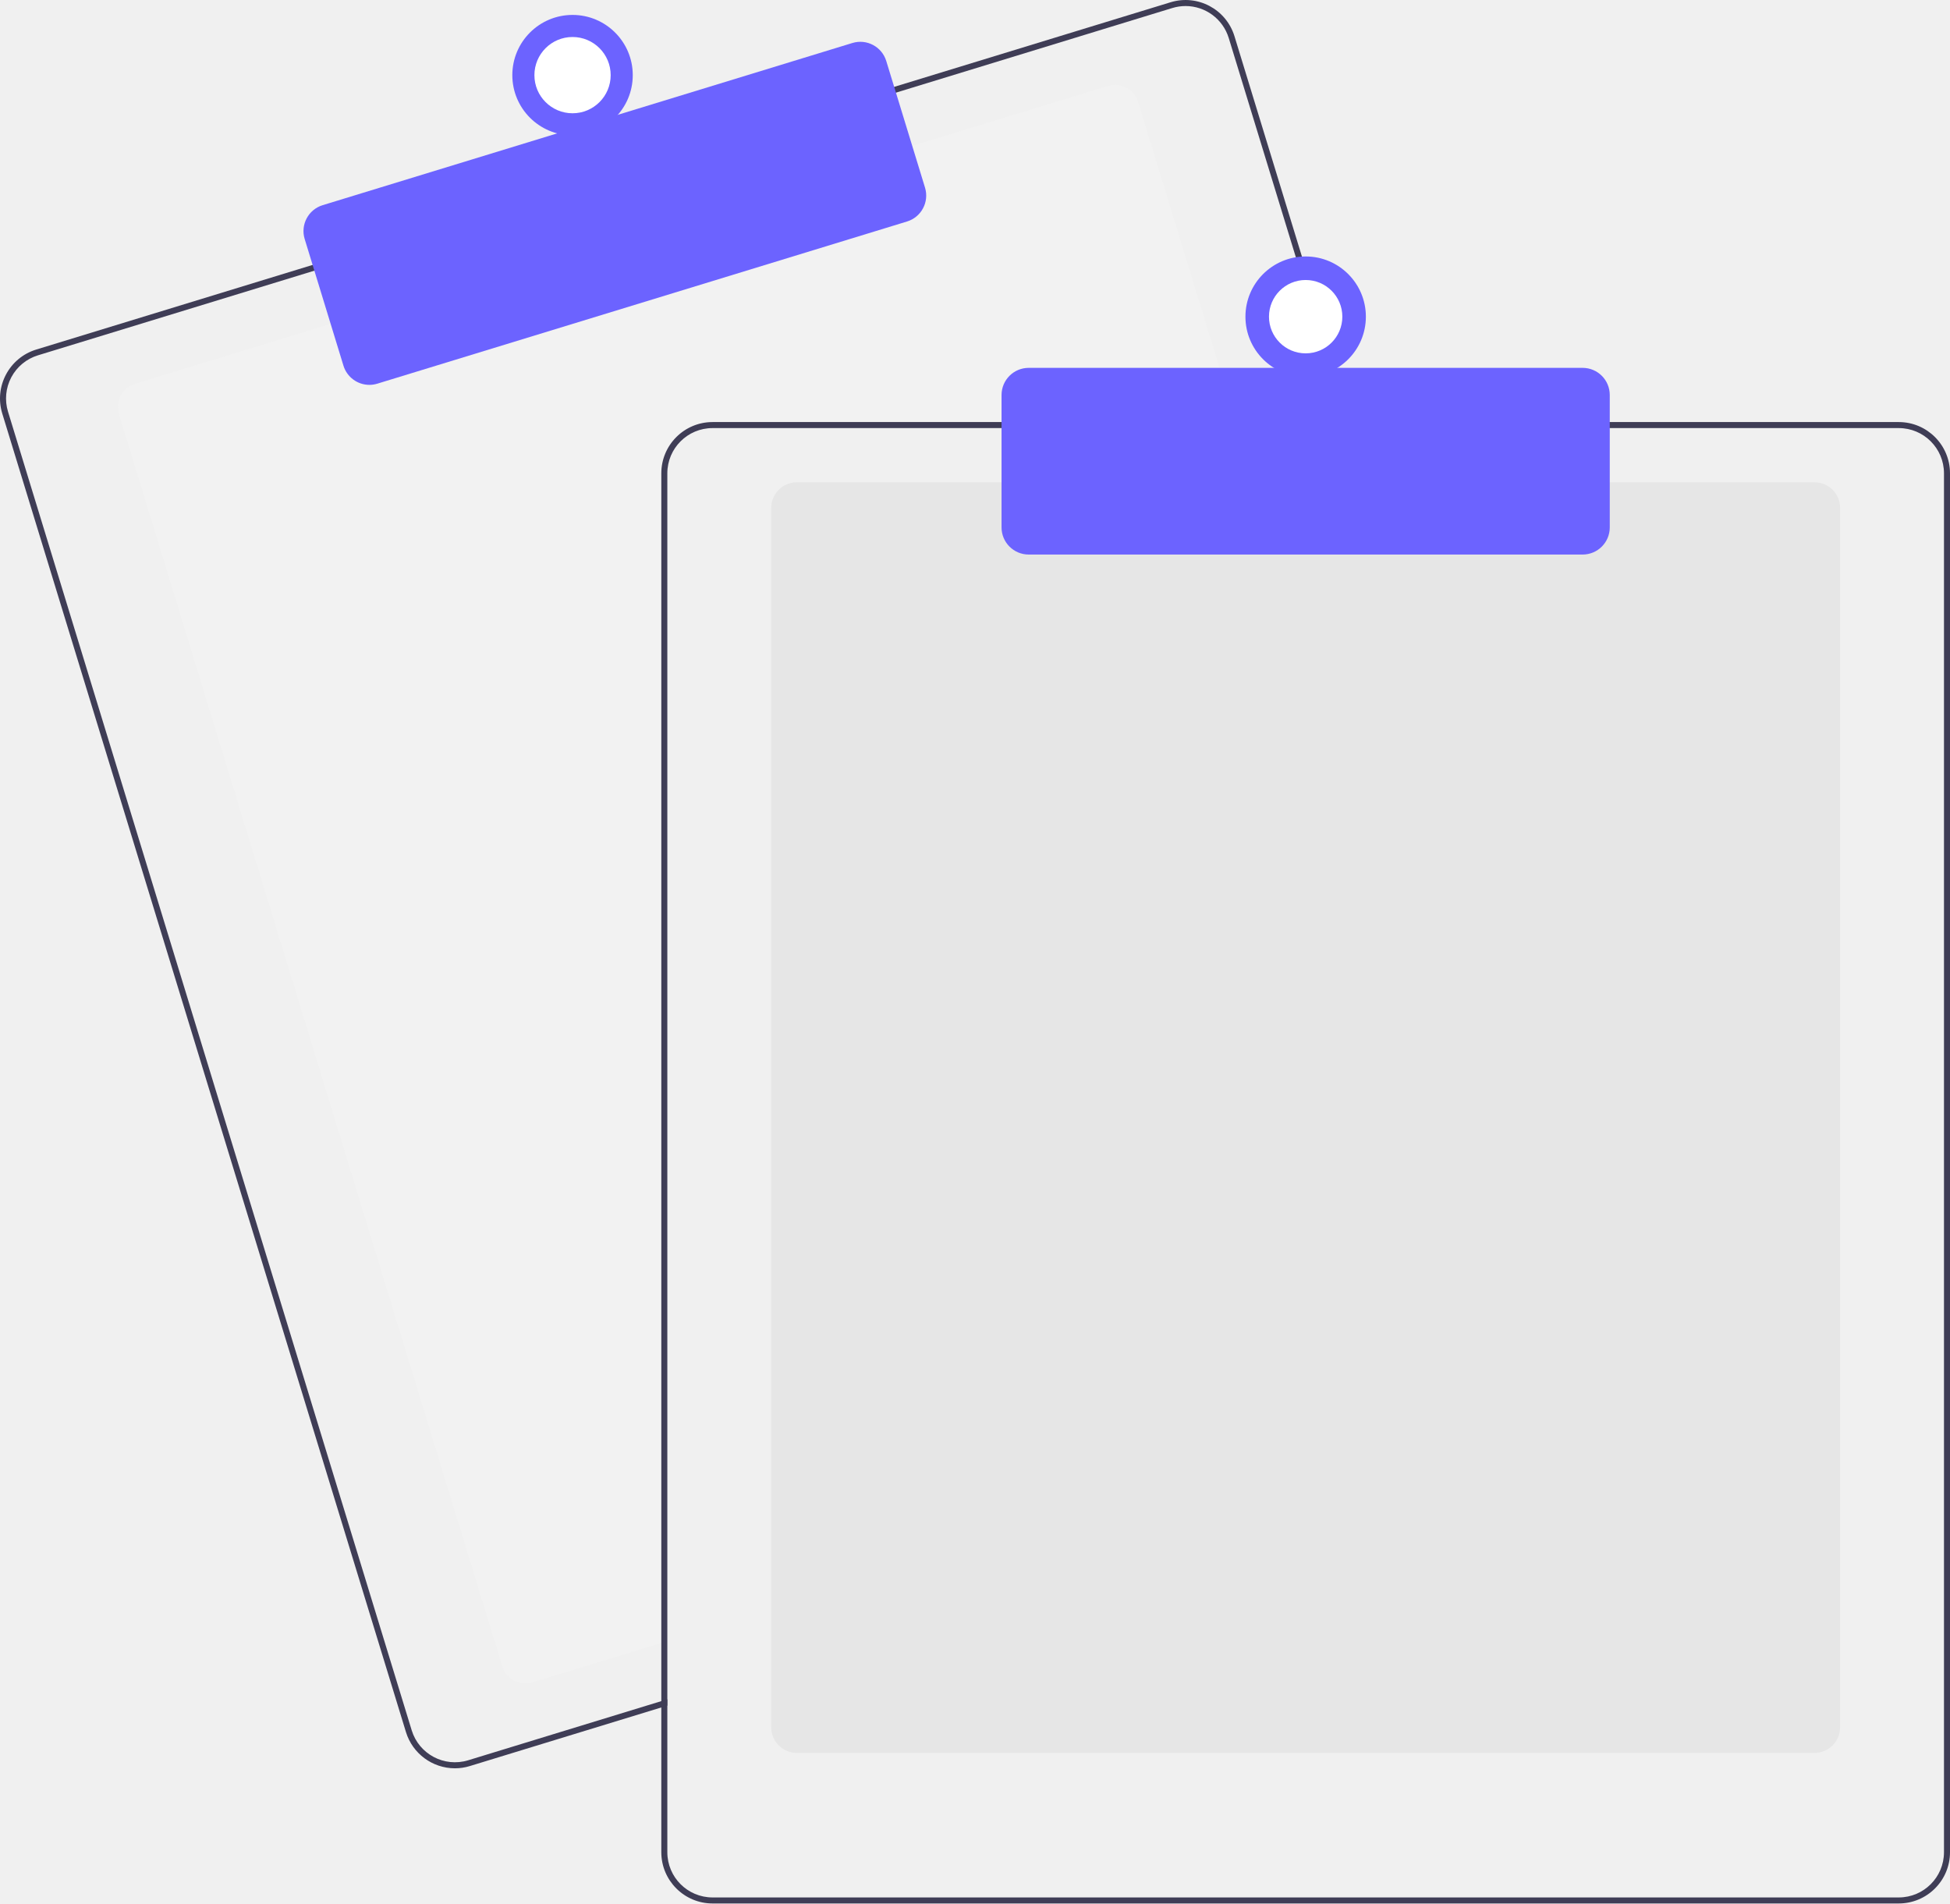
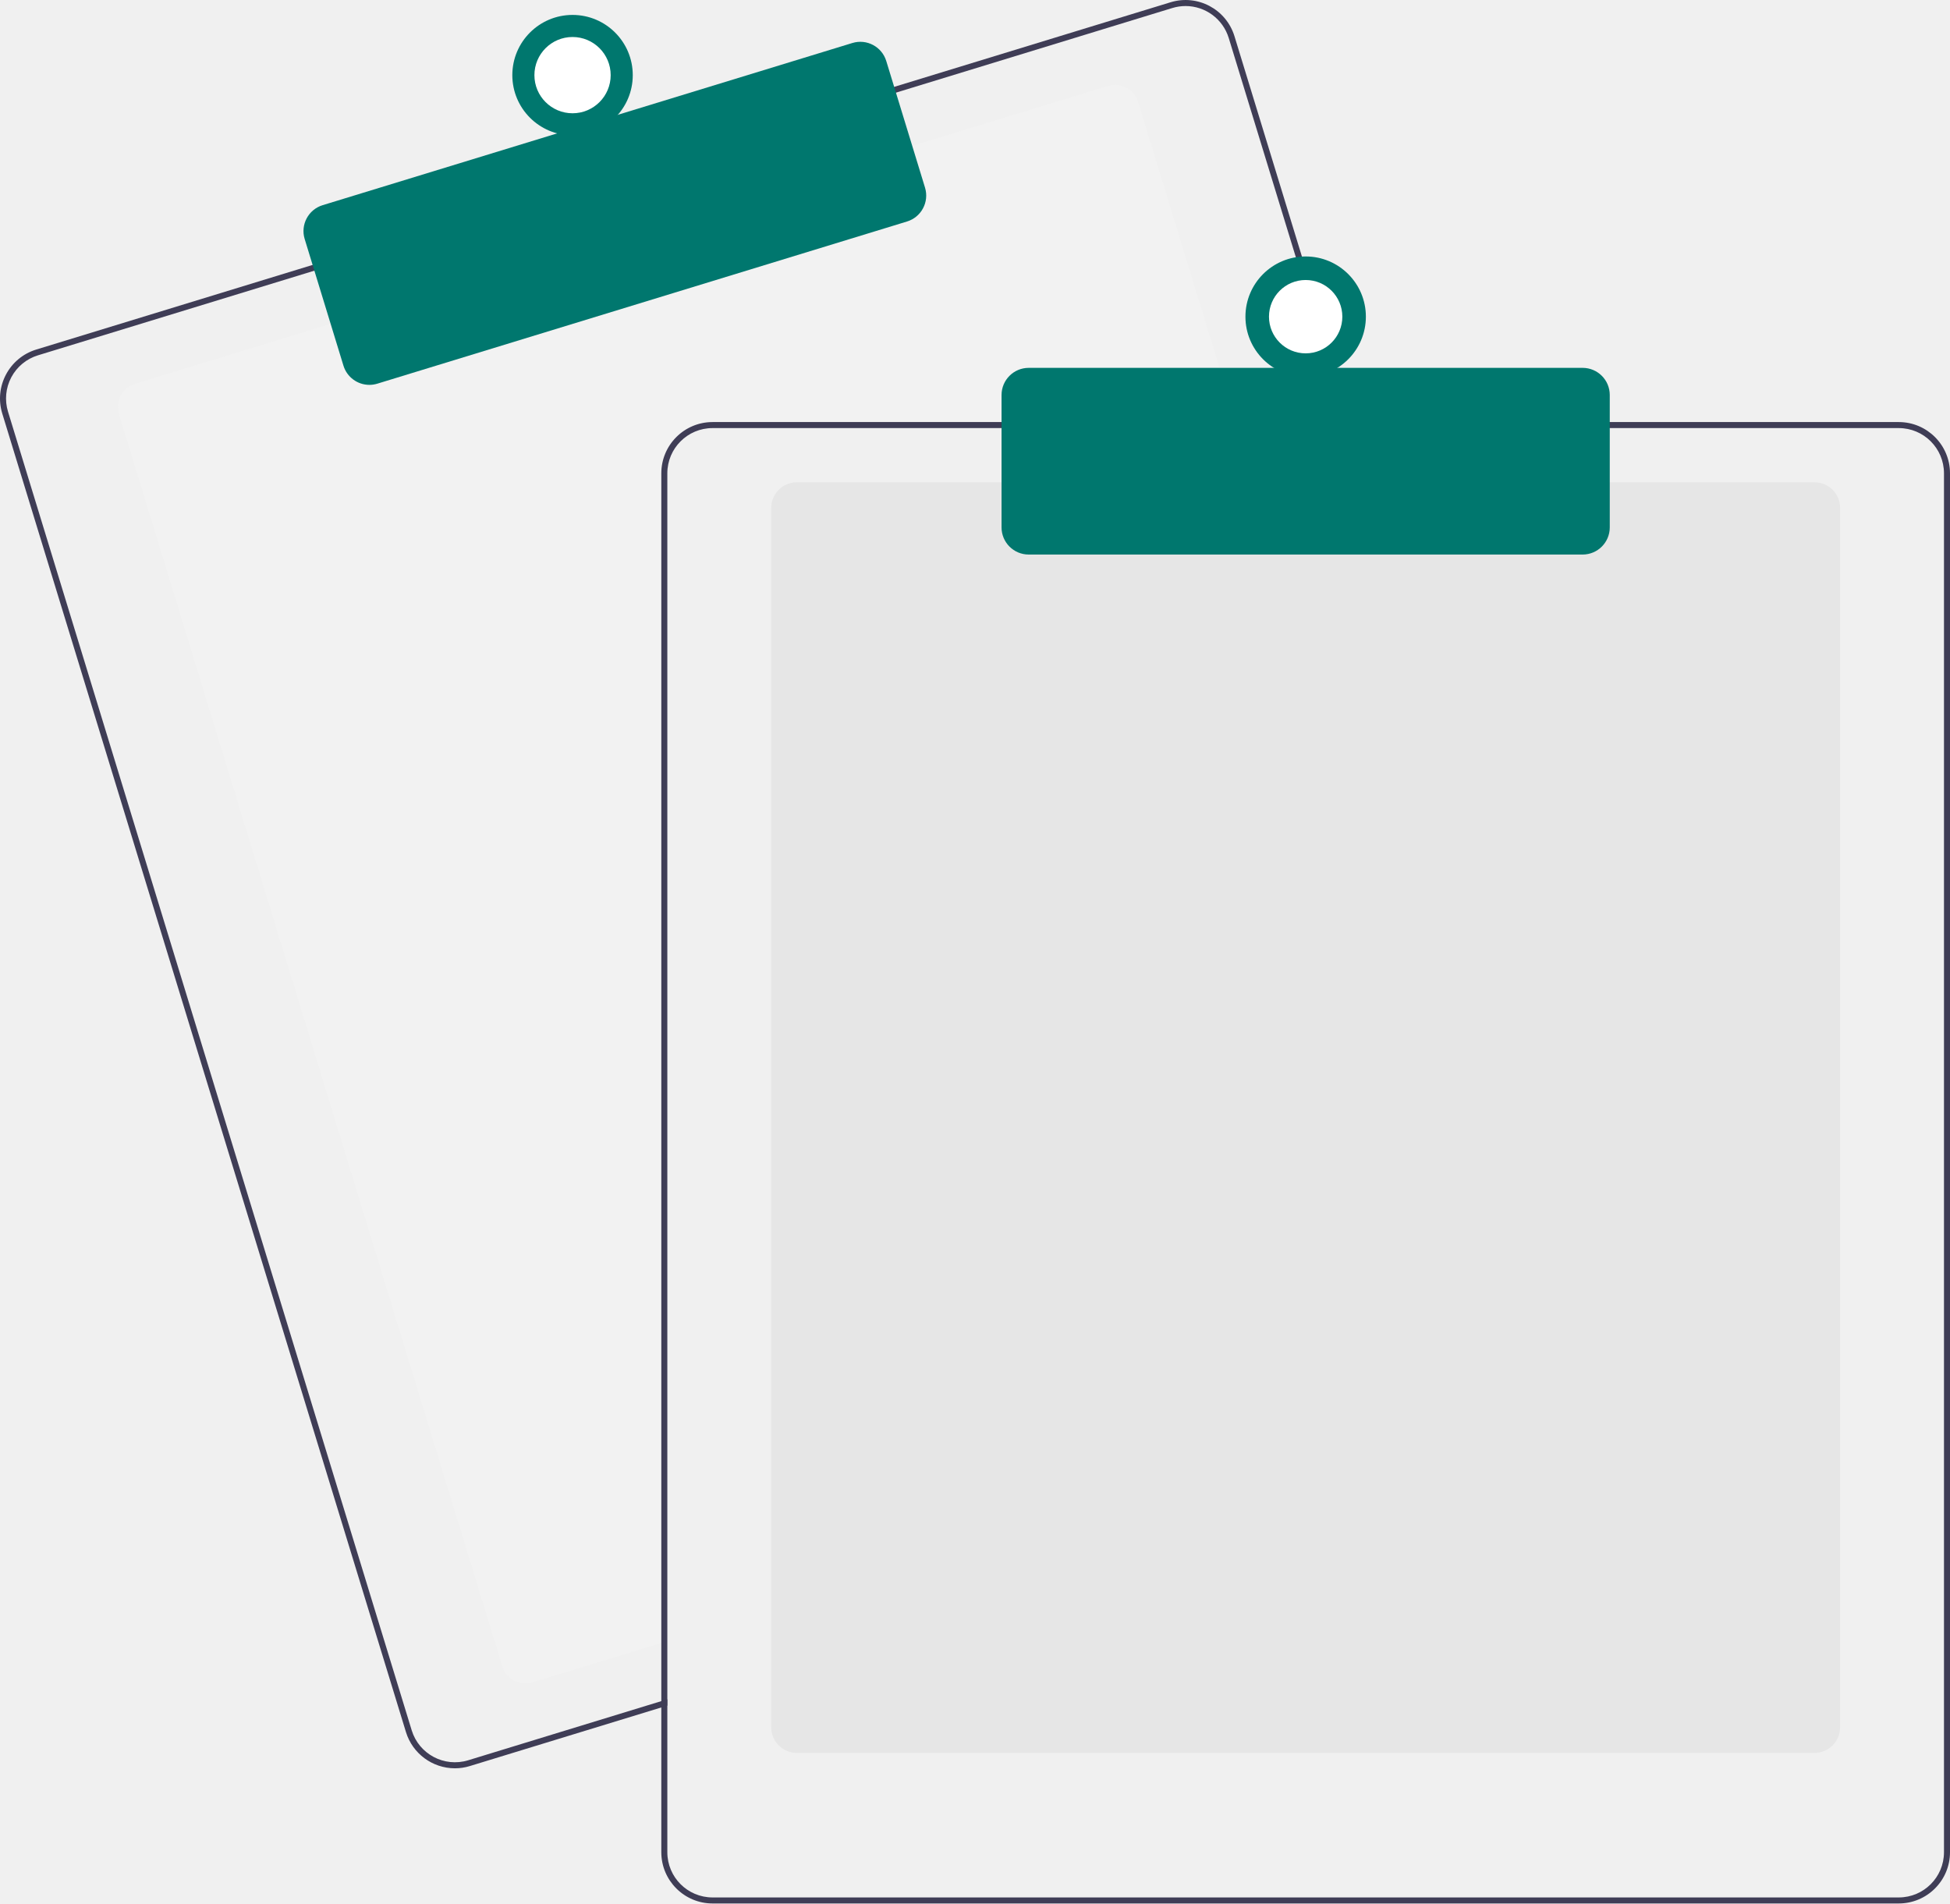
<svg xmlns="http://www.w3.org/2000/svg" width="647.636" height="632.174" viewBox="0 0 647.636 632.174" role="img" artist="Katerina Limpitsouni" source="https://undraw.co/">
  <path d="M687.328,276.087H512.818a15.018,15.018,0,0,0-15,15v387.85l-2,.61-42.81,13.11a8.007,8.007,0,0,1-9.99-5.31L315.678,271.397a8.003,8.003,0,0,1,5.31-9.99l65.97-20.2,191.25-58.54,65.97-20.2a7.989,7.989,0,0,1,9.99,5.3l32.55,106.32Z" transform="translate(-276.1819 -133.9131)" fill="#f2f2f2" />
  <path d="M725.408,274.087l-39.23-128.14a16.994,16.994,0,0,0-21.23-11.28l-92.75,28.39L380.958,221.607l-92.75,28.4a17.015,17.015,0,0,0-11.28,21.23l134.08,437.93a17.027,17.027,0,0,0,16.26,12.03,16.789,16.789,0,0,0,4.97-.75l63.58-19.46,2-.62v-2.09l-2,.61-64.17,19.65a15.015,15.015,0,0,1-18.73-9.95l-134.07-437.94a14.979,14.979,0,0,1,9.95-18.73l92.75-28.4,191.24-58.54,92.75-28.4a15.156,15.156,0,0,1,4.41-.66,15.015,15.015,0,0,1,14.32,10.61l39.05,127.56.62,2h2.08Z" transform="translate(-276.1819 -133.9131)" fill="#3f3d56" />
-   <path d="M398.863,261.734a9.016,9.016,0,0,1-8.611-6.367l-12.88-42.072a8.999,8.999,0,0,1,5.971-11.24l175.939-53.864a9.009,9.009,0,0,1,11.241,5.971l12.88,42.072a9.01,9.01,0,0,1-5.971,11.241L401.492,261.339A8.976,8.976,0,0,1,398.863,261.734Z" transform="translate(-276.1819 -133.9131)" fill="#6c63ff" />
-   <circle cx="190.154" cy="24.955" r="20" fill="#6c63ff" />
+   <path d="M398.863,261.734a9.016,9.016,0,0,1-8.611-6.367l-12.88-42.072a8.999,8.999,0,0,1,5.971-11.24l175.939-53.864a9.009,9.009,0,0,1,11.241,5.971l12.88,42.072a9.01,9.01,0,0,1-5.971,11.241L401.492,261.339A8.976,8.976,0,0,1,398.863,261.734Z" transform="translate(-276.1819 -133.9131)" fill="#00776e" />
+   <circle cx="190.154" cy="24.955" r="20" fill="#00776e" />
  <circle cx="190.154" cy="24.955" r="12.665" fill="#fff" />
  <path d="M878.818,716.087h-338a8.51,8.51,0,0,1-8.5-8.5v-405a8.51,8.51,0,0,1,8.5-8.5h338a8.51,8.51,0,0,1,8.5,8.5v405A8.51,8.51,0,0,1,878.818,716.087Z" transform="translate(-276.1819 -133.9131)" fill="#e6e6e6" />
  <path d="M723.318,274.087h-210.5a17.024,17.024,0,0,0-17,17v407.8l2-.61v-407.19a15.018,15.018,0,0,1,15-15H723.938Zm183.5,0h-394a17.024,17.024,0,0,0-17,17v458a17.024,17.024,0,0,0,17,17h394a17.024,17.024,0,0,0,17-17v-458A17.024,17.024,0,0,0,906.818,274.087Zm15,475a15.018,15.018,0,0,1-15,15h-394a15.018,15.018,0,0,1-15-15v-458a15.018,15.018,0,0,1,15-15h394a15.018,15.018,0,0,1,15,15Z" transform="translate(-276.1819 -133.9131)" fill="#3f3d56" />
-   <path d="M801.818,318.087h-184a9.01,9.01,0,0,1-9-9v-44a9.01,9.01,0,0,1,9-9h184a9.01,9.01,0,0,1,9,9v44A9.01,9.01,0,0,1,801.818,318.087Z" transform="translate(-276.1819 -133.9131)" fill="#6c63ff" />
-   <circle cx="433.636" cy="105.174" r="20" fill="#6c63ff" />
+   <path d="M801.818,318.087h-184a9.01,9.01,0,0,1-9-9v-44a9.01,9.01,0,0,1,9-9h184a9.01,9.01,0,0,1,9,9v44A9.01,9.01,0,0,1,801.818,318.087Z" transform="translate(-276.1819 -133.9131)" fill="#00776e" />
+   <circle cx="433.636" cy="105.174" r="20" fill="#00776e" />
  <circle cx="433.636" cy="105.174" r="12.182" fill="#fff" />
</svg>
